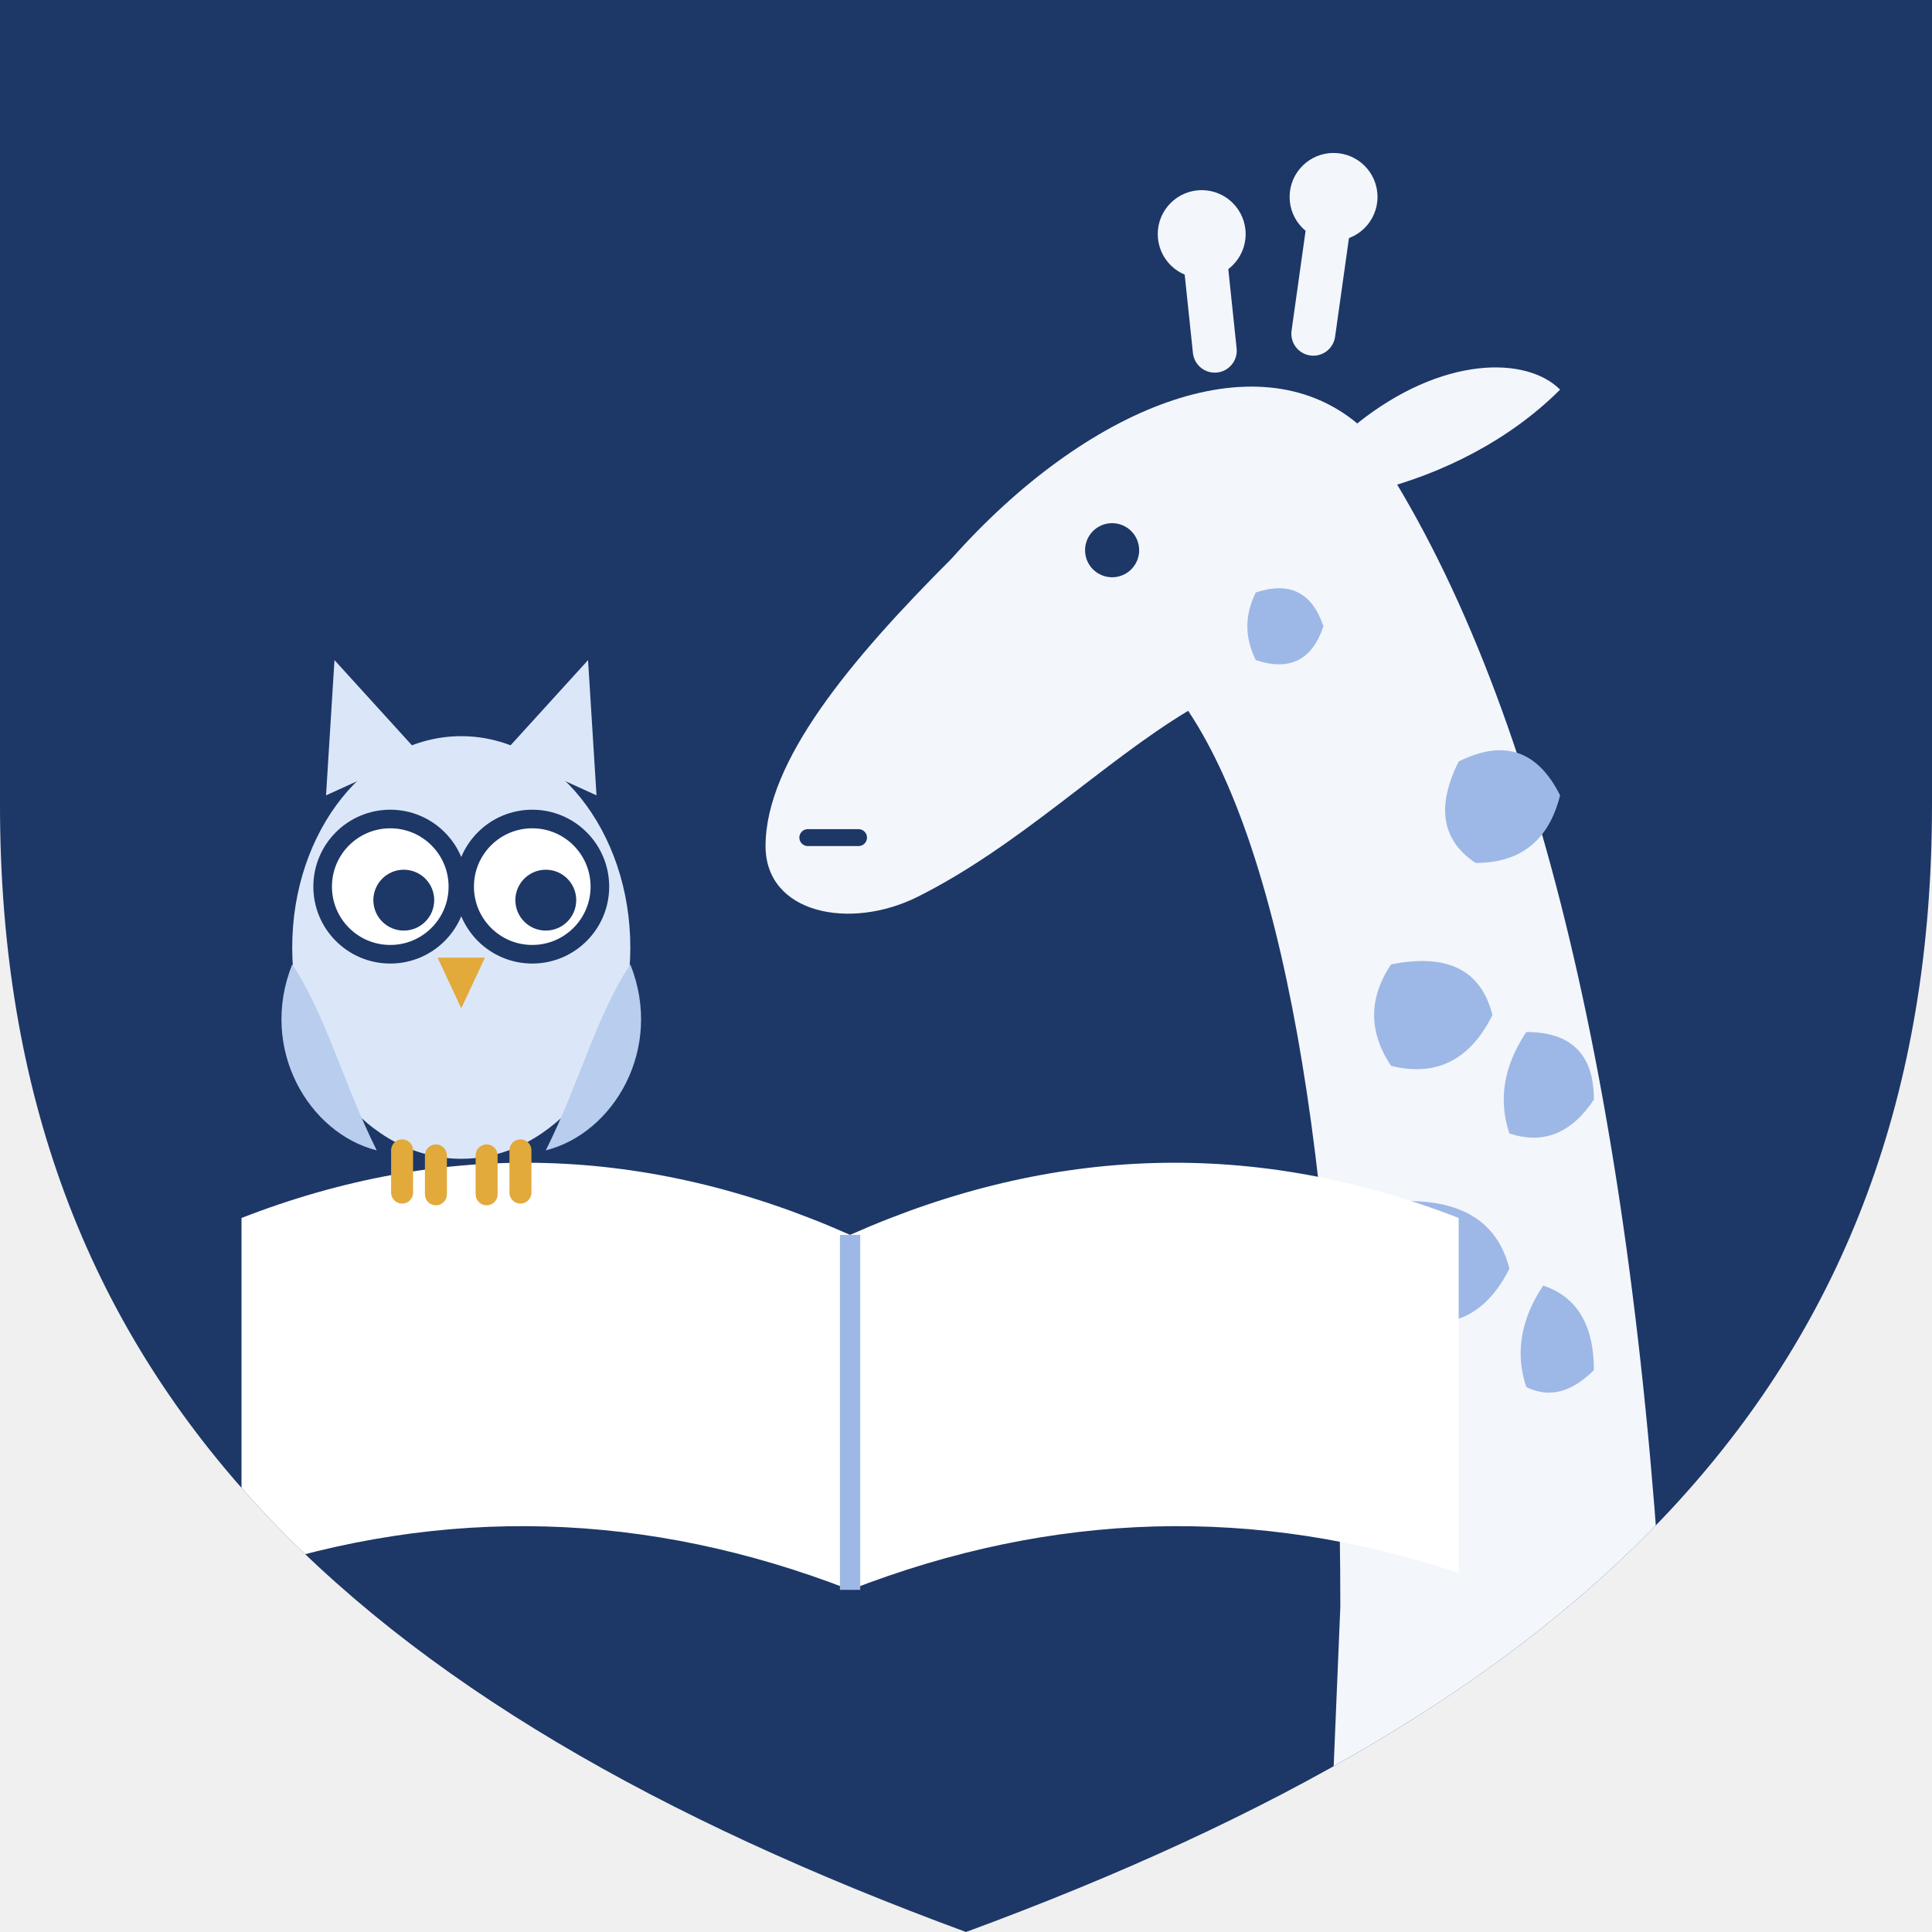
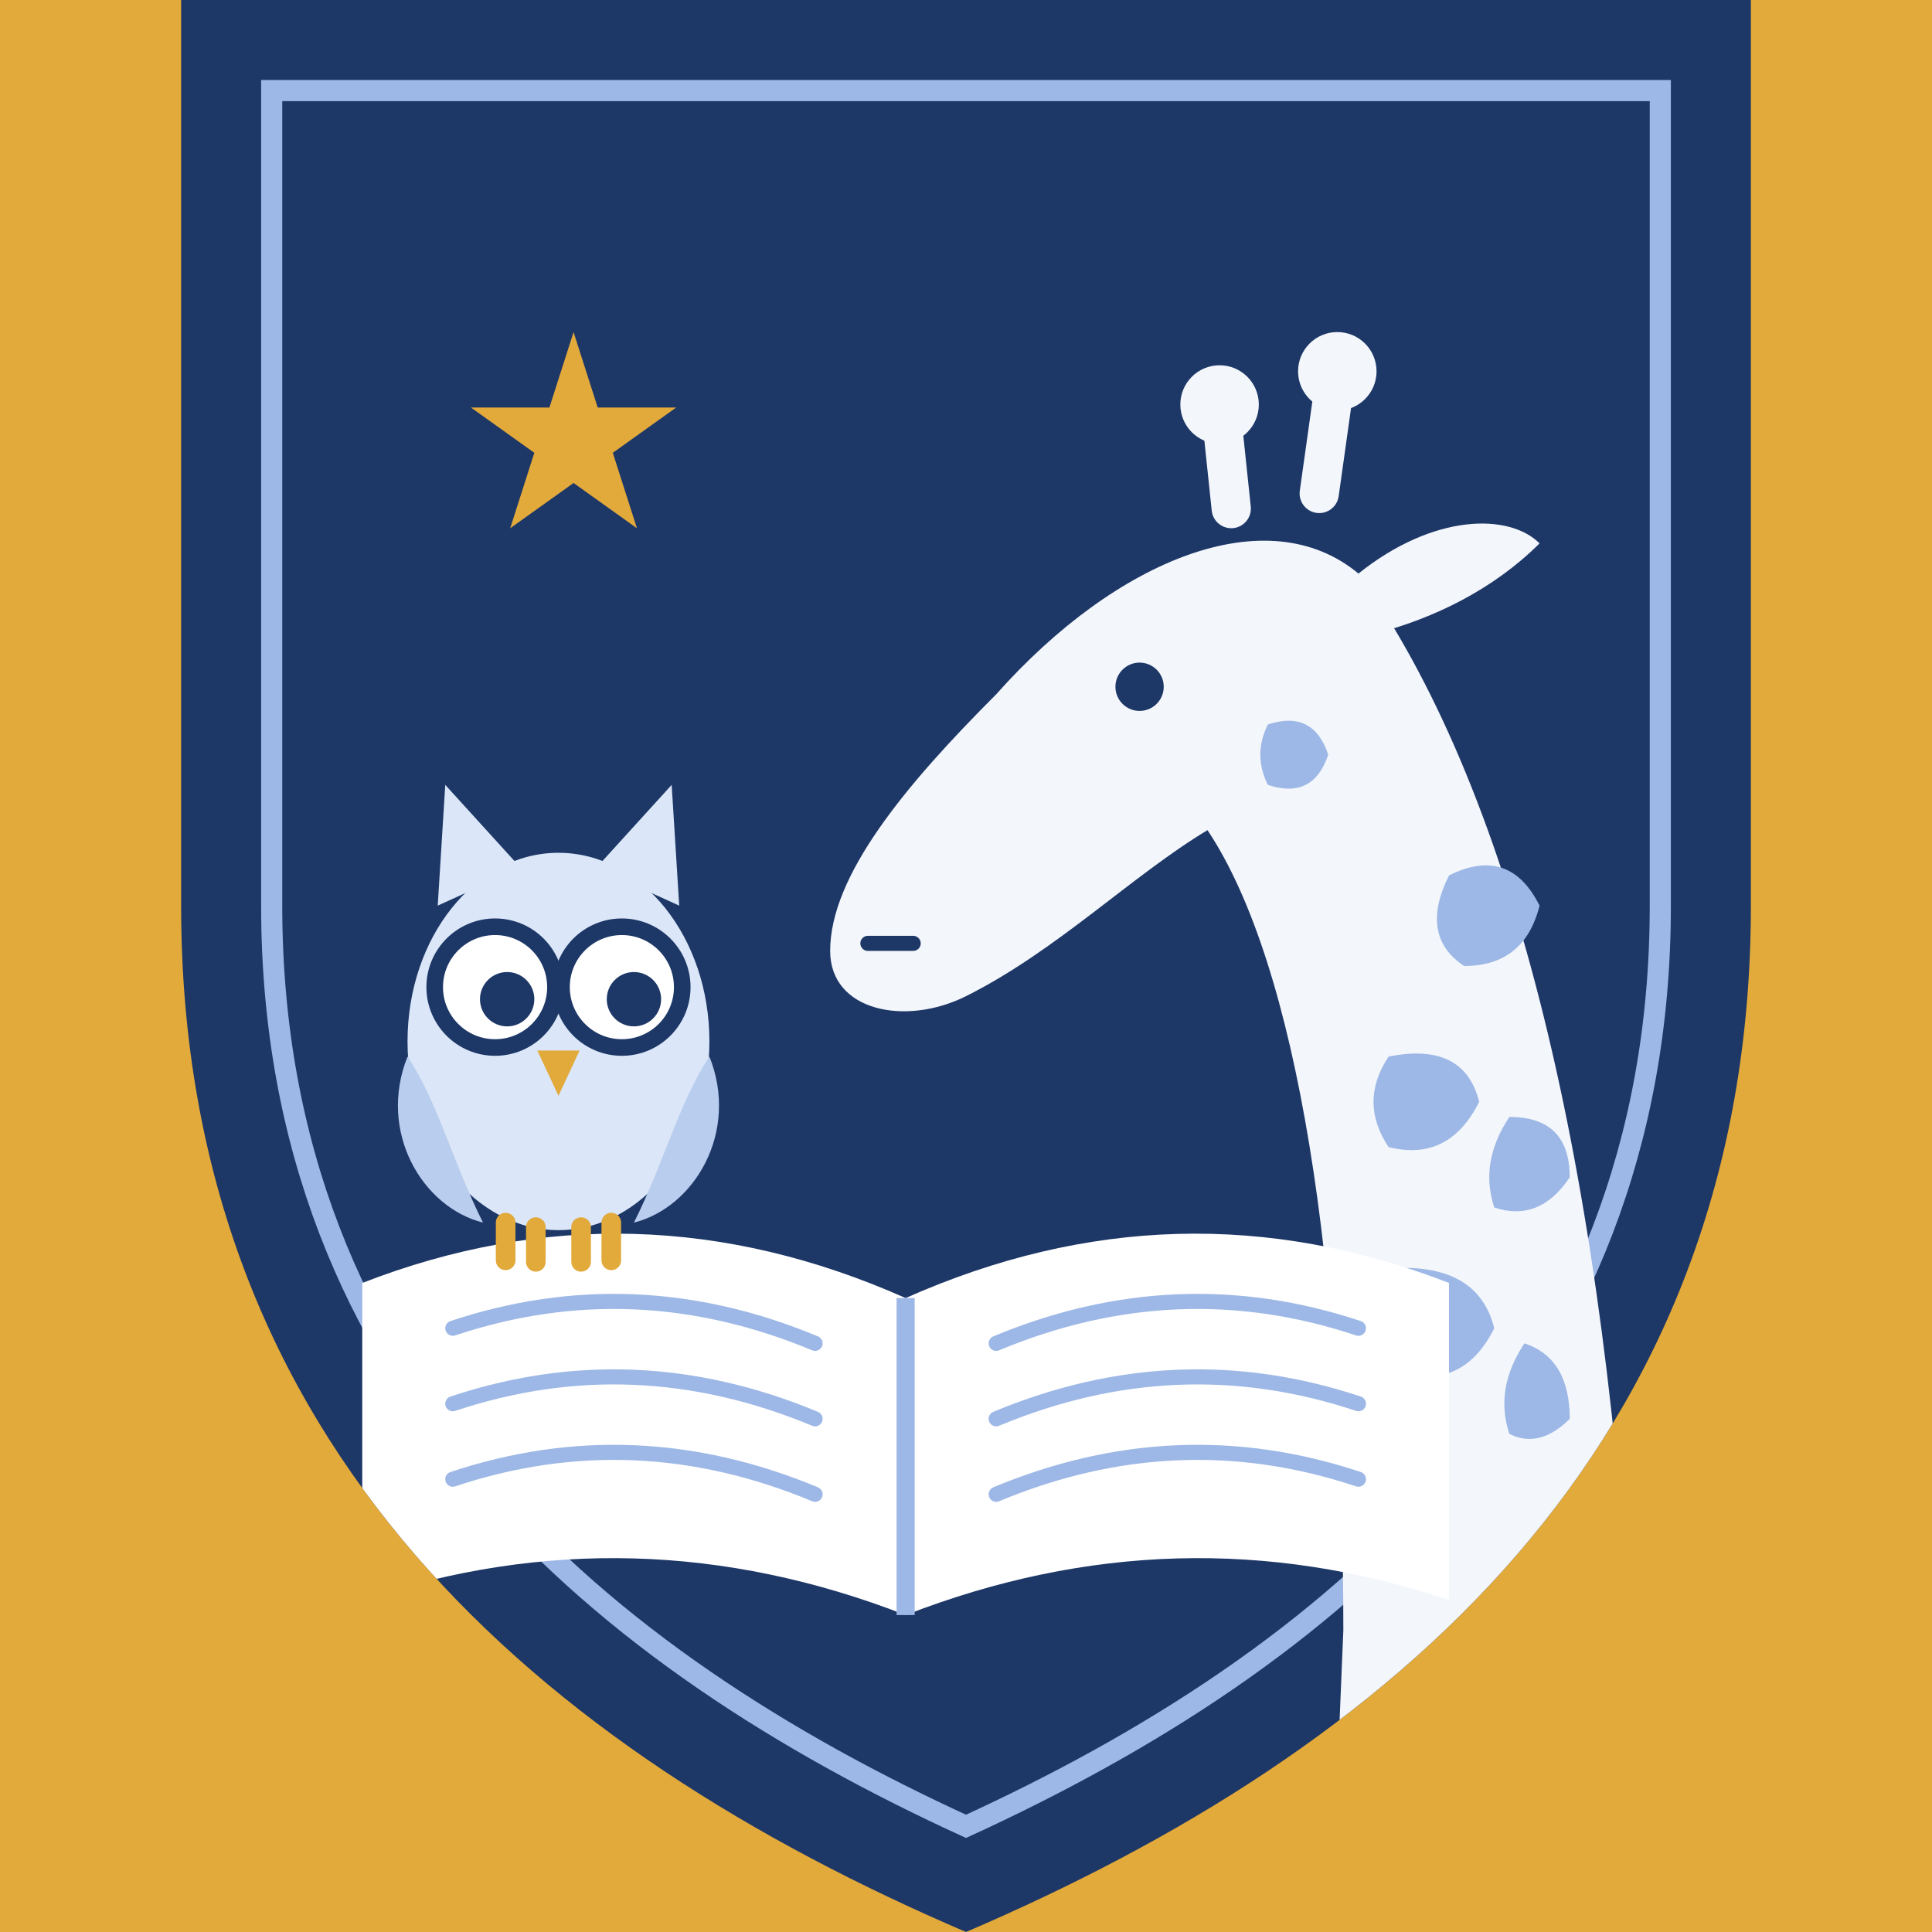
- <svg xmlns="http://www.w3.org/2000/svg" viewBox="0 0 120 120">
+ <svg xmlns="http://www.w3.org/2000/svg" viewBox="-4 8 128 128">
+   <rect x="-4" y="8" width="128" height="128" fill="#e2a93b" />
  <defs>
-     <clipPath id="sq">
-       <path d="M0 0 H120 V50 C120 86 98 106 60 120 C22 106 0 86 0 50 Z" />
+     <clipPath id="shield">
+       <path d="M8 8 H112 V68 C112 104 88 124 60 136 C32 124 8 104 8 68 Z" />
    </clipPath>
  </defs>
-   <path d="M0 0 H120 V50 C120 86 98 106 60 120 C22 106 0 86 0 50 Z" fill="#1d3767" />
-   <g clip-path="url(#sq)">
-     <g transform="translate(-6 -22) scale(1.05)">
-       <g>
-         <g>
-           <rect x="82.2" y="33" width="2.6" height="9" rx="1.3" fill="#f3f6fb" transform="rotate(8 83.5 40)" />
-           <circle cx="84.6" cy="32.6" r="2.6" fill="#f3f6fb" />
-           <rect x="76.2" y="35" width="2.6" height="8" rx="1.3" fill="#f3f6fb" transform="rotate(-6 77.5 41)" />
-           <circle cx="76.8" cy="34.8" r="2.6" fill="#f3f6fb" />
-           <path d="M86 46 C91 42 96 42 98 44 C95 47 91 49 87 50 Z" fill="#f3f6fb" />
-           <path d="M106 140 L104 116 C102 84 96 60 86 46 C80 41 70 45 62 54 C56 60 51 66 51 71 C51 75 56 76 60 74 C66 71 71 66 76 63 C82 72 85 92 85 116 L84 140 Z" fill="#f3f6fb" />
-           <circle cx="71.5" cy="53.5" r="1.6" fill="#1d3767" />
-           <path d="M53.5 70.5 h3" stroke="#1d3767" stroke-width="1" stroke-linecap="round" />
-           <g fill="#9db8e6">
-             <path d="M92 66 q4 -2 6 2 q-1 4 -5 4 q-3 -2 -1 -6 Z" />
-             <path d="M88 78 q5 -1 6 3 q-2 4 -6 3 q-2 -3 0 -6 Z" />
-             <path d="M96 82 q4 0 4 4 q-2 3 -5 2 q-1 -3 1 -6 Z" />
-             <path d="M89 92 q5 0 6 4 q-2 4 -6 3 q-2 -3 0 -7 Z" />
-             <path d="M97 97 q3 1 3 5 q-2 2 -4 1 q-1 -3 1 -6 Z" />
-             <path d="M80 56 q3 -1 4 2 q-1 3 -4 2 q-1 -2 0 -4 Z" />
-           </g>
-         </g>
-         <g>
-           <path d="M20 93 Q38 86 56 94 L56 115 Q38 108 20 114 Z" fill="#ffffff" />
-           <path d="M92 93 Q74 86 56 94 L56 115 Q74 108 92 114 Z" fill="#ffffff" />
-           <path d="M56 94 V115" stroke="#9db8e6" stroke-width="1.2" />
-         </g>
-         <g transform="translate(33 77)">
-           <path d="M-8 -9 L-7.5 -17 L-2.5 -11.5 Z M8 -9 L7.5 -17 L2.5 -11.5 Z" fill="#dbe7f8" />
-           <ellipse cx="0" cy="0" rx="10" ry="12.5" fill="#dbe7f8" />
-           <path d="M-10 1 C-12 6 -9 11 -5 12 C-7 8 -8 4 -10 1 Z M10 1 C12 6 9 11 5 12 C7 8 8 4 10 1 Z" fill="#b9cdee" />
-           <circle cx="-4.2" cy="-3.6" r="4" fill="#ffffff" stroke="#1d3767" stroke-width="1.1" />
-           <circle cx="4.2" cy="-3.6" r="4" fill="#ffffff" stroke="#1d3767" stroke-width="1.1" />
-           <circle cx="-3.4" cy="-2.8" r="1.8" fill="#1d3767" />
-           <circle cx="5" cy="-2.8" r="1.8" fill="#1d3767" />
-           <path d="M-1.4 0.6 L1.4 0.6 L0 3.6 Z" fill="#e2a93b" />
-           <path d="M-3.5 12 v2.5 M-1.5 12.3 v2.3 M1.5 12.3 v2.3 M3.5 12 v2.5" stroke="#e2a93b" stroke-width="1.3" stroke-linecap="round" />
-         </g>
+   <path d="M8 8 H112 V68 C112 104 88 124 60 136 C32 124 8 104 8 68 Z" fill="#1d3767" />
+   <path d="M14 14 H106 V68 C106 100 84 118 60 129 C36 118 14 100 14 68 Z" fill="none" stroke="#9db8e6" stroke-width="1.4" />
+   <g clip-path="url(#shield)">
+     <g>
+       <rect x="82.2" y="33" width="2.6" height="9" rx="1.3" fill="#f3f6fb" transform="rotate(8 83.5 40)" />
+       <circle cx="84.6" cy="32.6" r="2.6" fill="#f3f6fb" />
+       <rect x="76.2" y="35" width="2.6" height="8" rx="1.3" fill="#f3f6fb" transform="rotate(-6 77.5 41)" />
+       <circle cx="76.8" cy="34.8" r="2.6" fill="#f3f6fb" />
+       <path d="M86 46 C91 42 96 42 98 44 C95 47 91 49 87 50 Z" fill="#f3f6fb" />
+       <path d="M106 140 L104 116 C102 84 96 60 86 46 C80 41 70 45 62 54 C56 60 51 66 51 71 C51 75 56 76 60 74 C66 71 71 66 76 63 C82 72 85 92 85 116 L84 140 Z" fill="#f3f6fb" />
+       <circle cx="71.5" cy="53.5" r="1.6" fill="#1d3767" />
+       <path d="M53.5 70.5 h3" stroke="#1d3767" stroke-width="1" stroke-linecap="round" />
+       <g fill="#9db8e6">
+         <path d="M92 66 q4 -2 6 2 q-1 4 -5 4 q-3 -2 -1 -6 Z" />
+         <path d="M88 78 q5 -1 6 3 q-2 4 -6 3 q-2 -3 0 -6 Z" />
+         <path d="M96 82 q4 0 4 4 q-2 3 -5 2 q-1 -3 1 -6 Z" />
+         <path d="M89 92 q5 0 6 4 q-2 4 -6 3 q-2 -3 0 -7 Z" />
+         <path d="M97 97 q3 1 3 5 q-2 2 -4 1 q-1 -3 1 -6 Z" />
+         <path d="M80 56 q3 -1 4 2 q-1 3 -4 2 q-1 -2 0 -4 Z" />
      </g>
    </g>
+     <g>
+       <path d="M20 93 Q38 86 56 94 L56 115 Q38 108 20 114 Z" fill="#ffffff" />
+       <path d="M92 93 Q74 86 56 94 L56 115 Q74 108 92 114 Z" fill="#ffffff" />
+       <path d="M56 94 V115" stroke="#9db8e6" stroke-width="1.2" />
+       <g stroke="#9db8e6" stroke-width="1" stroke-linecap="round" fill="none">
+         <path d="M26 96 Q38 92 50 97 M26 101 Q38 97 50 102 M26 106 Q38 102 50 107" />
+         <path d="M86 96 Q74 92 62 97 M86 101 Q74 97 62 102 M86 106 Q74 102 62 107" />
+       </g>
+     </g>
+     <g transform="translate(33 77)">
+       <path d="M-8 -9 L-7.5 -17 L-2.5 -11.5 Z M8 -9 L7.5 -17 L2.5 -11.5 Z" fill="#dbe7f8" />
+       <ellipse cx="0" cy="0" rx="10" ry="12.5" fill="#dbe7f8" />
+       <path d="M-10 1 C-12 6 -9 11 -5 12 C-7 8 -8 4 -10 1 Z M10 1 C12 6 9 11 5 12 C7 8 8 4 10 1 Z" fill="#b9cdee" />
+       <circle cx="-4.2" cy="-3.6" r="4" fill="#ffffff" stroke="#1d3767" stroke-width="1.1" />
+       <circle cx="4.2" cy="-3.6" r="4" fill="#ffffff" stroke="#1d3767" stroke-width="1.1" />
+       <circle cx="-3.4" cy="-2.8" r="1.8" fill="#1d3767" />
+       <circle cx="5" cy="-2.8" r="1.8" fill="#1d3767" />
+       <path d="M-1.4 0.6 L1.4 0.6 L0 3.6 Z" fill="#e2a93b" />
+       <path d="M-3.5 12 v2.5 M-1.5 12.3 v2.3 M1.5 12.3 v2.3 M3.5 12 v2.5" stroke="#e2a93b" stroke-width="1.3" stroke-linecap="round" />
+     </g>
+     <path d="M34 30 L35.6 35 L40.8 35 L36.6 38 L38.2 43 L34 40 L29.8 43 L31.4 38 L27.2 35 L32.4 35 Z" fill="#e2a93b" />
  </g>
</svg>
